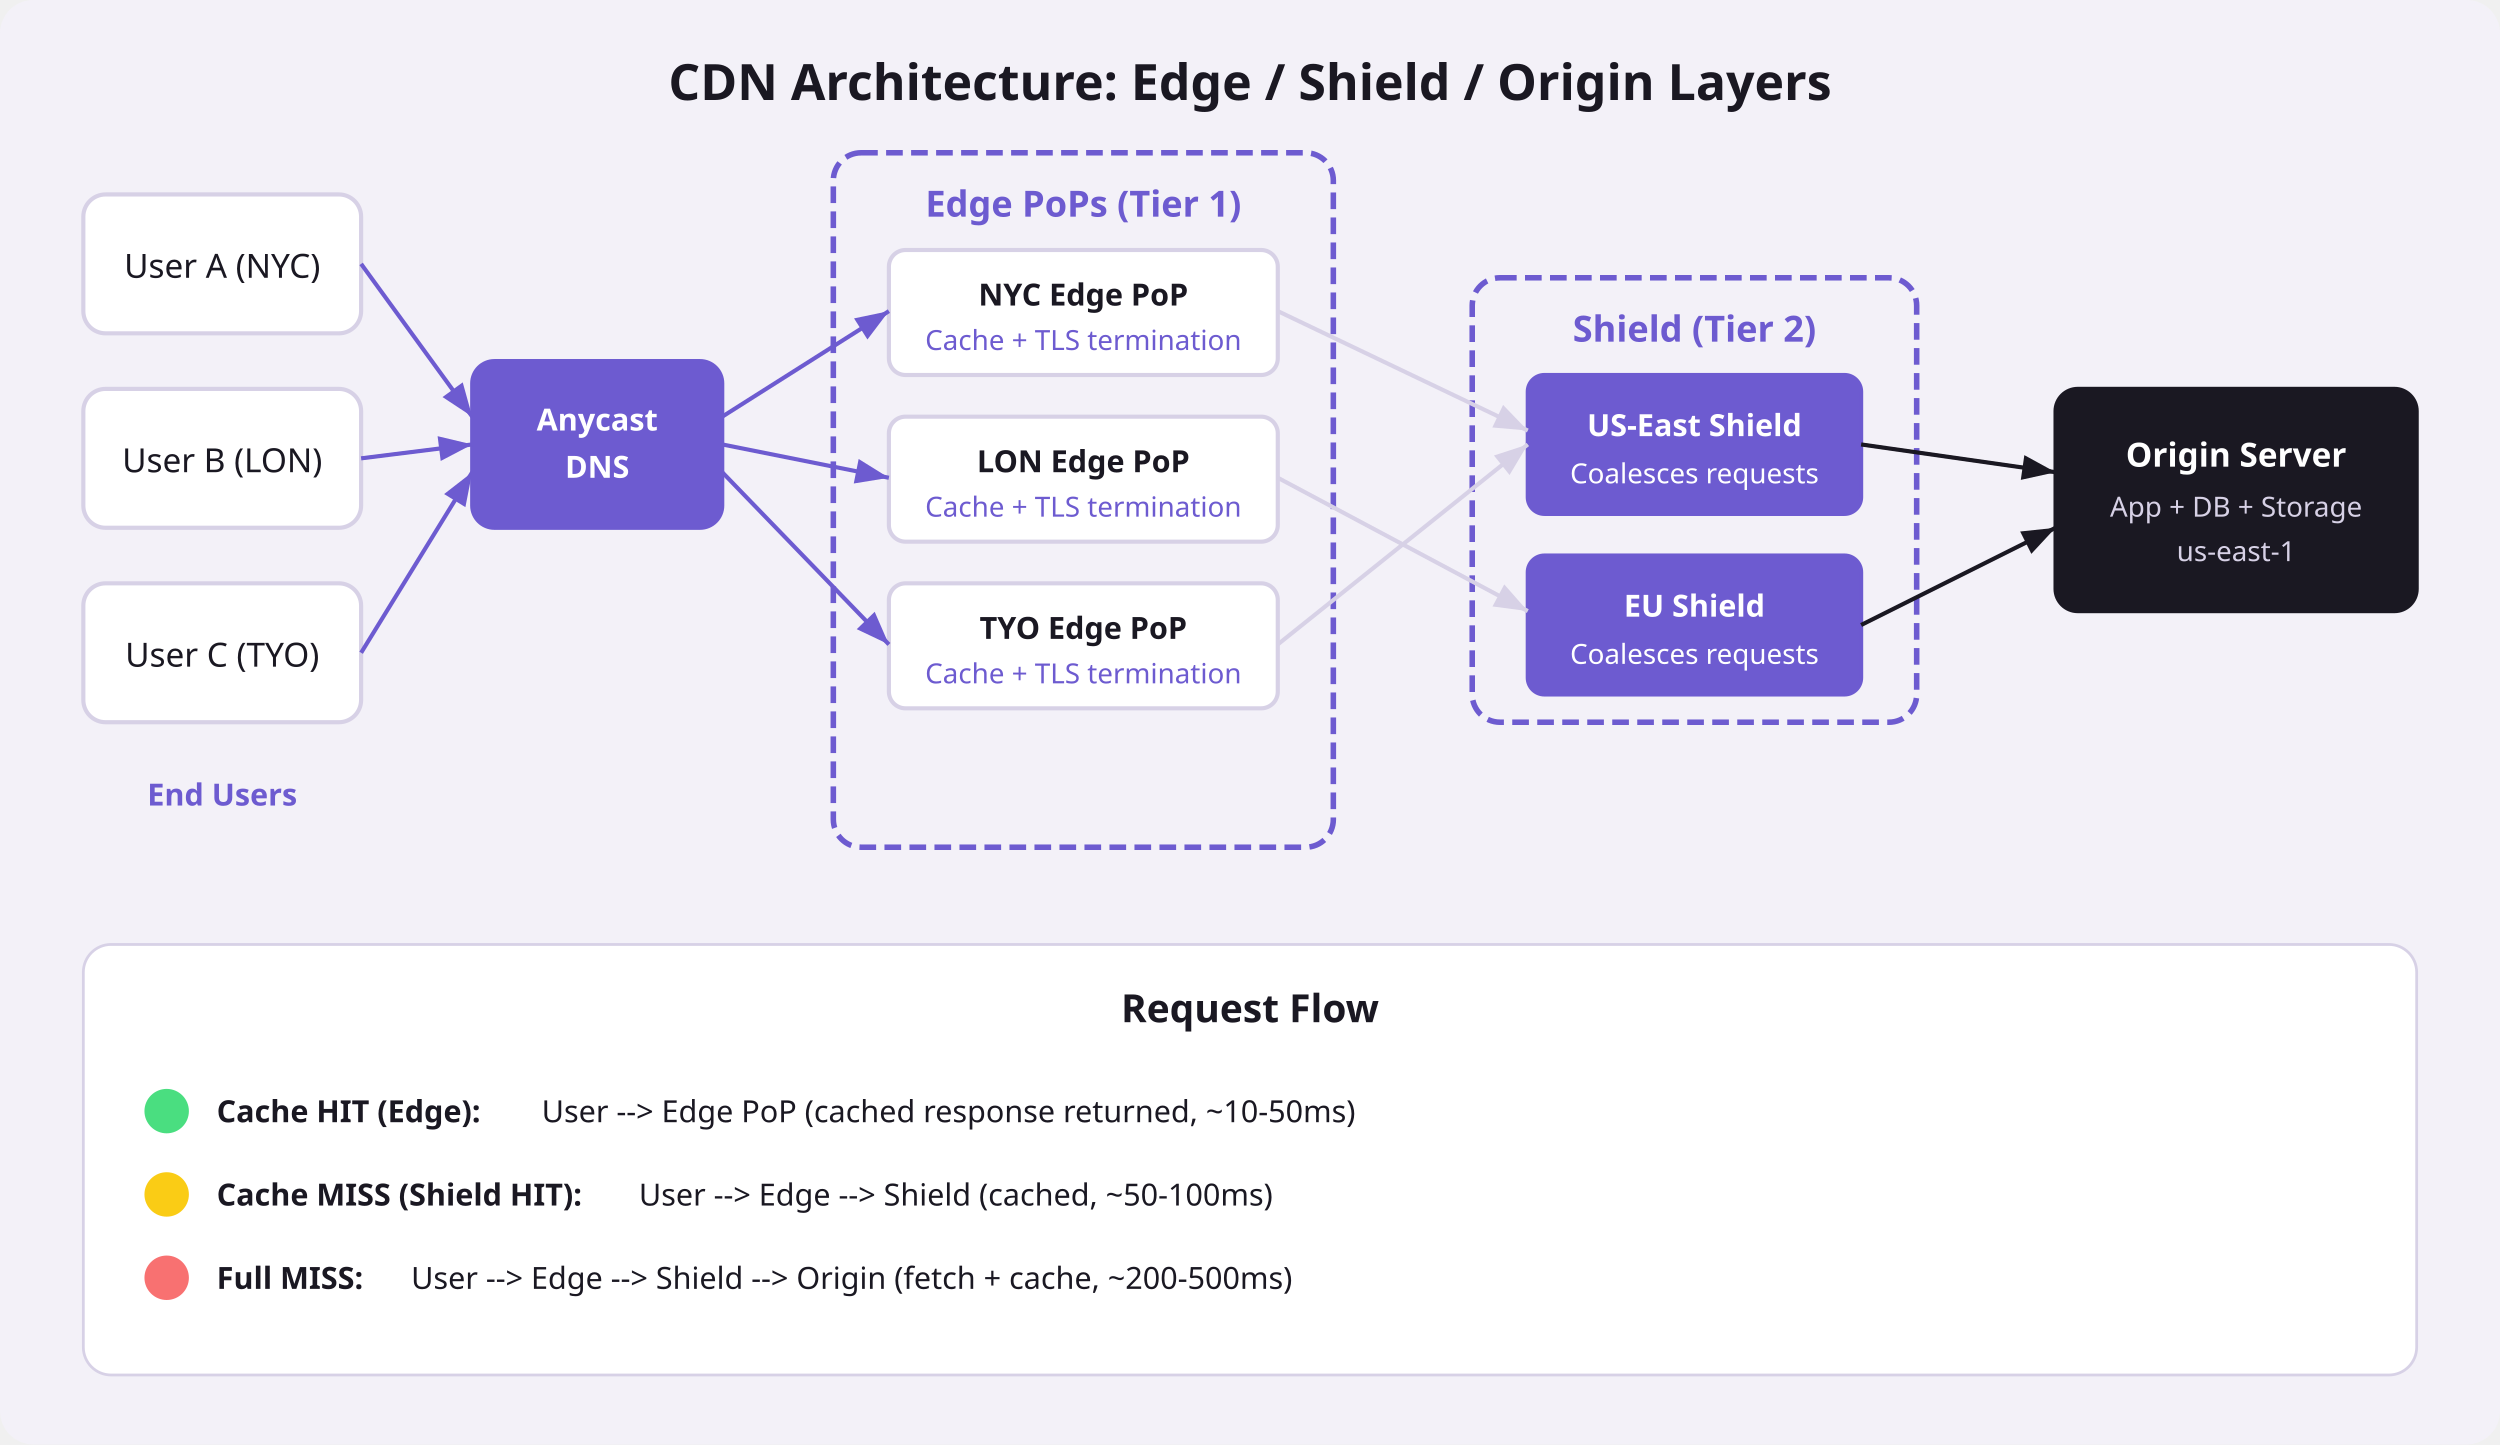
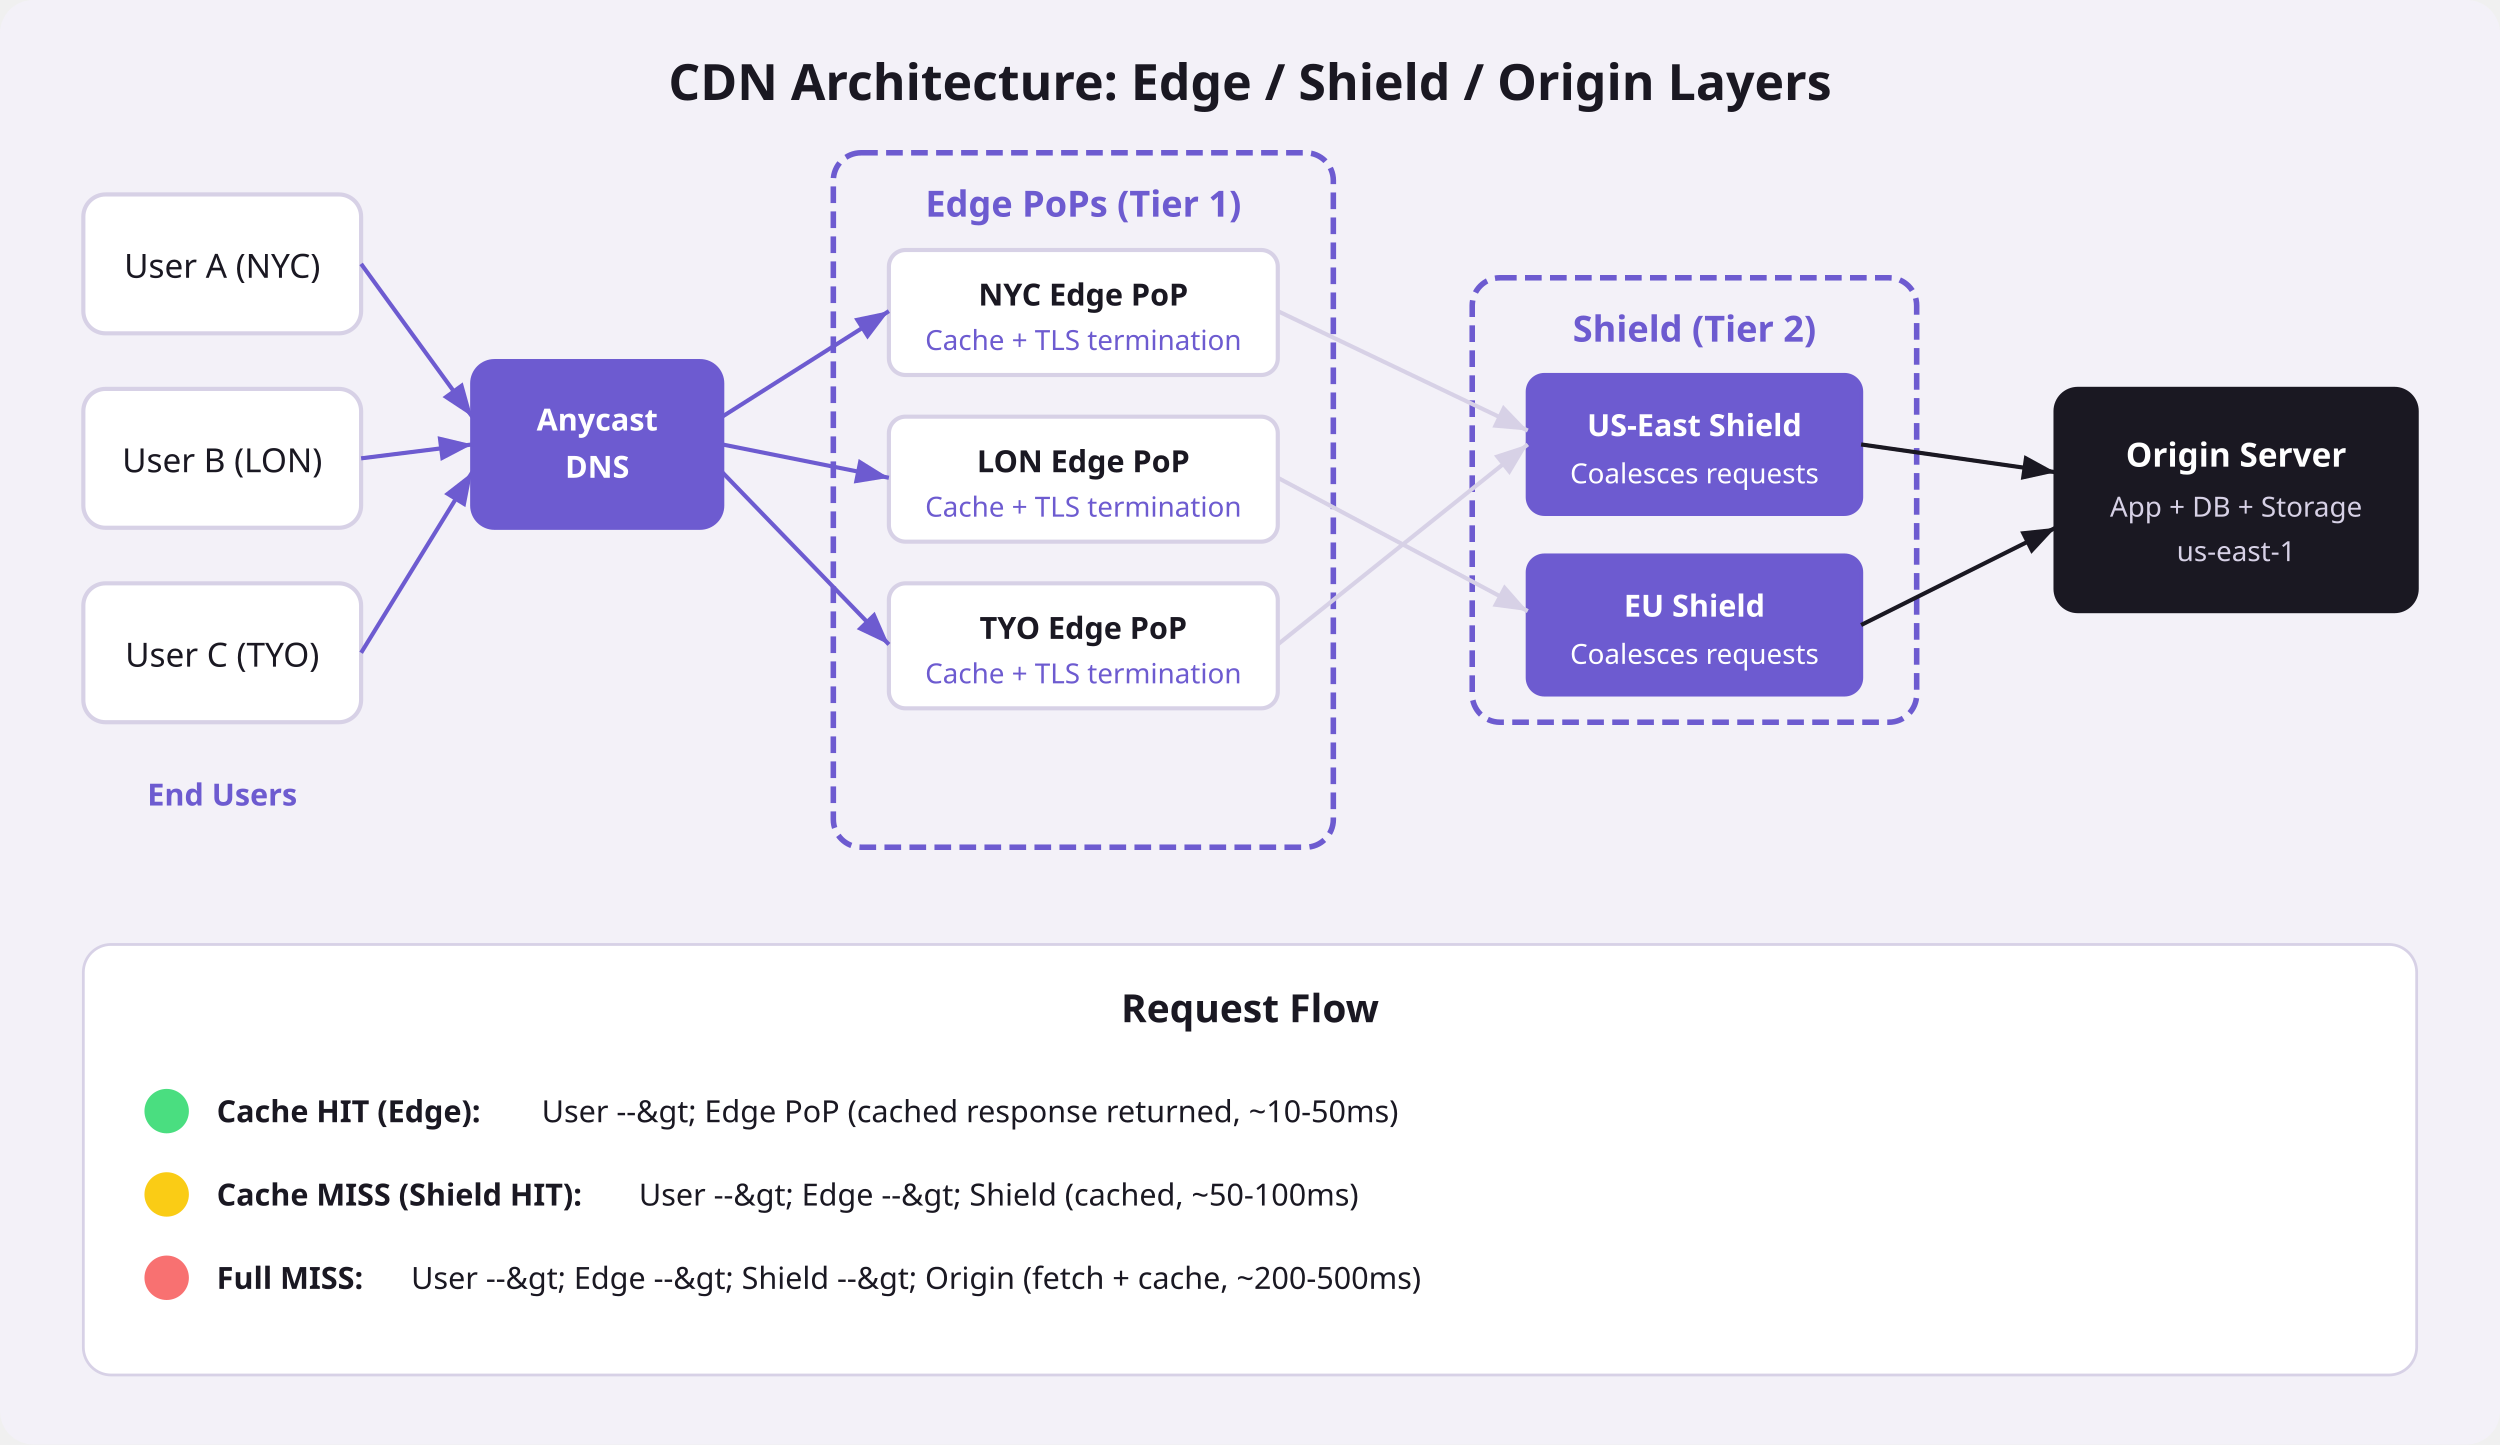
<svg xmlns="http://www.w3.org/2000/svg" viewBox="0 0 900 520" role="img" aria-label="CDN architecture with edge, shield, and origin layers showing request flow from user to edge PoP to shield to origin server" font-family="system-ui, sans-serif">
  <rect width="900" height="520" fill="#f3f1f8" rx="12" />
  <text x="450" y="36" text-anchor="middle" font-size="18" font-weight="bold" fill="#1a1822">CDN Architecture: Edge / Shield / Origin Layers</text>
  <g>
    <rect x="30" y="70" width="100" height="50" rx="8" fill="#ffffff" stroke="#d7d1e6" stroke-width="1.5" />
    <text x="80" y="100" text-anchor="middle" font-size="12" fill="#1a1822">User A (NYC)</text>
  </g>
  <g>
    <rect x="30" y="140" width="100" height="50" rx="8" fill="#ffffff" stroke="#d7d1e6" stroke-width="1.5" />
    <text x="80" y="170" text-anchor="middle" font-size="12" fill="#1a1822">User B (LON)</text>
  </g>
  <g>
    <rect x="30" y="210" width="100" height="50" rx="8" fill="#ffffff" stroke="#d7d1e6" stroke-width="1.5" />
    <text x="80" y="240" text-anchor="middle" font-size="12" fill="#1a1822">User C (TYO)</text>
  </g>
  <text x="80" y="290" text-anchor="middle" font-size="11" fill="#6d5bd0" font-weight="600">End Users</text>
  <rect x="170" y="130" width="90" height="60" rx="8" fill="#6d5bd0" stroke="#6d5bd0" stroke-width="1.5" />
  <text x="215" y="155" text-anchor="middle" font-size="11" fill="#ffffff" font-weight="600">Anycast</text>
  <text x="215" y="172" text-anchor="middle" font-size="11" fill="#ffffff" font-weight="600">DNS</text>
  <line x1="130" y1="95" x2="170" y2="150" stroke="#6d5bd0" stroke-width="1.5" marker-end="url(#arrowPurple)" />
  <line x1="130" y1="165" x2="170" y2="160" stroke="#6d5bd0" stroke-width="1.5" marker-end="url(#arrowPurple)" />
  <line x1="130" y1="235" x2="170" y2="170" stroke="#6d5bd0" stroke-width="1.5" marker-end="url(#arrowPurple)" />
  <rect x="300" y="55" width="180" height="250" rx="10" fill="none" stroke="#6d5bd0" stroke-width="2" stroke-dasharray="6,3" />
  <text x="390" y="78" text-anchor="middle" font-size="13" fill="#6d5bd0" font-weight="700">Edge PoPs (Tier 1)</text>
  <rect x="320" y="90" width="140" height="45" rx="6" fill="#ffffff" stroke="#d7d1e6" stroke-width="1.5" />
  <text x="390" y="110" text-anchor="middle" font-size="11" fill="#1a1822" font-weight="600">NYC Edge PoP</text>
  <text x="390" y="126" text-anchor="middle" font-size="10" fill="#6d5bd0">Cache + TLS termination</text>
  <rect x="320" y="150" width="140" height="45" rx="6" fill="#ffffff" stroke="#d7d1e6" stroke-width="1.5" />
  <text x="390" y="170" text-anchor="middle" font-size="11" fill="#1a1822" font-weight="600">LON Edge PoP</text>
  <text x="390" y="186" text-anchor="middle" font-size="10" fill="#6d5bd0">Cache + TLS termination</text>
  <rect x="320" y="210" width="140" height="45" rx="6" fill="#ffffff" stroke="#d7d1e6" stroke-width="1.5" />
  <text x="390" y="230" text-anchor="middle" font-size="11" fill="#1a1822" font-weight="600">TYO Edge PoP</text>
  <text x="390" y="246" text-anchor="middle" font-size="10" fill="#6d5bd0">Cache + TLS termination</text>
  <line x1="260" y1="150" x2="320" y2="112" stroke="#6d5bd0" stroke-width="1.5" marker-end="url(#arrowPurple)" />
  <line x1="260" y1="160" x2="320" y2="172" stroke="#6d5bd0" stroke-width="1.5" marker-end="url(#arrowPurple)" />
  <line x1="260" y1="170" x2="320" y2="232" stroke="#6d5bd0" stroke-width="1.5" marker-end="url(#arrowPurple)" />
  <rect x="530" y="100" width="160" height="160" rx="10" fill="none" stroke="#6d5bd0" stroke-width="2" stroke-dasharray="6,3" />
  <text x="610" y="123" text-anchor="middle" font-size="13" fill="#6d5bd0" font-weight="700">Shield (Tier 2)</text>
  <rect x="550" y="135" width="120" height="50" rx="6" fill="#6d5bd0" stroke="#6d5bd0" stroke-width="1.5" />
  <text x="610" y="157" text-anchor="middle" font-size="11" fill="#ffffff" font-weight="600">US-East Shield</text>
  <text x="610" y="174" text-anchor="middle" font-size="10" fill="#ffffff">Coalesces requests</text>
  <rect x="550" y="200" width="120" height="50" rx="6" fill="#6d5bd0" stroke="#6d5bd0" stroke-width="1.5" />
  <text x="610" y="222" text-anchor="middle" font-size="11" fill="#ffffff" font-weight="600">EU Shield</text>
  <text x="610" y="239" text-anchor="middle" font-size="10" fill="#ffffff">Coalesces requests</text>
  <line x1="460" y1="112" x2="550" y2="155" stroke="#d7d1e6" stroke-width="1.5" marker-end="url(#arrowGray)" />
  <line x1="460" y1="172" x2="550" y2="220" stroke="#d7d1e6" stroke-width="1.5" marker-end="url(#arrowGray)" />
  <line x1="460" y1="232" x2="550" y2="160" stroke="#d7d1e6" stroke-width="1.5" marker-end="url(#arrowGray)" />
  <rect x="740" y="140" width="130" height="80" rx="8" fill="#1a1822" stroke="#1a1822" stroke-width="1.5" />
  <text x="805" y="168" text-anchor="middle" font-size="12" fill="#ffffff" font-weight="600">Origin Server</text>
  <text x="805" y="186" text-anchor="middle" font-size="10" fill="#d7d1e6">App + DB + Storage</text>
  <text x="805" y="202" text-anchor="middle" font-size="10" fill="#d7d1e6">us-east-1</text>
  <line x1="670" y1="160" x2="740" y2="170" stroke="#1a1822" stroke-width="1.5" marker-end="url(#arrowDark)" />
  <line x1="670" y1="225" x2="740" y2="190" stroke="#1a1822" stroke-width="1.5" marker-end="url(#arrowDark)" />
  <rect x="30" y="340" width="840" height="155" rx="10" fill="#ffffff" stroke="#d7d1e6" stroke-width="1" />
  <text x="450" y="368" text-anchor="middle" font-size="14" font-weight="bold" fill="#1a1822">Request Flow</text>
  <circle cx="60" cy="400" r="8" fill="#4ade80" />
  <text x="78" y="404" font-size="11" fill="#1a1822" font-weight="600">Cache HIT (Edge):</text>
-   <text x="195" y="404" font-size="11" fill="#1a1822">User --&gt; Edge PoP (cached response returned, ~10-50ms)</text>
+   <text x="195" y="404" font-size="11" fill="#1a1822">User --&amp;gt; Edge PoP (cached response returned, ~10-50ms)</text>
  <circle cx="60" cy="430" r="8" fill="#facc15" />
  <text x="78" y="434" font-size="11" fill="#1a1822" font-weight="600">Cache MISS (Shield HIT):</text>
-   <text x="230" y="434" font-size="11" fill="#1a1822">User --&gt; Edge --&gt; Shield (cached, ~50-100ms)</text>
+   <text x="230" y="434" font-size="11" fill="#1a1822">User --&amp;gt; Edge --&amp;gt; Shield (cached, ~50-100ms)</text>
  <circle cx="60" cy="460" r="8" fill="#f87171" />
  <text x="78" y="464" font-size="11" fill="#1a1822" font-weight="600">Full MISS:</text>
-   <text x="148" y="464" font-size="11" fill="#1a1822">User --&gt; Edge --&gt; Shield --&gt; Origin (fetch + cache, ~200-500ms)</text>
+   <text x="148" y="464" font-size="11" fill="#1a1822">User --&amp;gt; Edge --&amp;gt; Shield --&amp;gt; Origin (fetch + cache, ~200-500ms)</text>
  <defs>
    <marker id="arrowPurple" markerWidth="8" markerHeight="6" refX="8" refY="3" orient="auto">
      <polygon points="0 0, 8 3, 0 6" fill="#6d5bd0" />
    </marker>
    <marker id="arrowGray" markerWidth="8" markerHeight="6" refX="8" refY="3" orient="auto">
      <polygon points="0 0, 8 3, 0 6" fill="#d7d1e6" />
    </marker>
    <marker id="arrowDark" markerWidth="8" markerHeight="6" refX="8" refY="3" orient="auto">
      <polygon points="0 0, 8 3, 0 6" fill="#1a1822" />
    </marker>
  </defs>
</svg>
